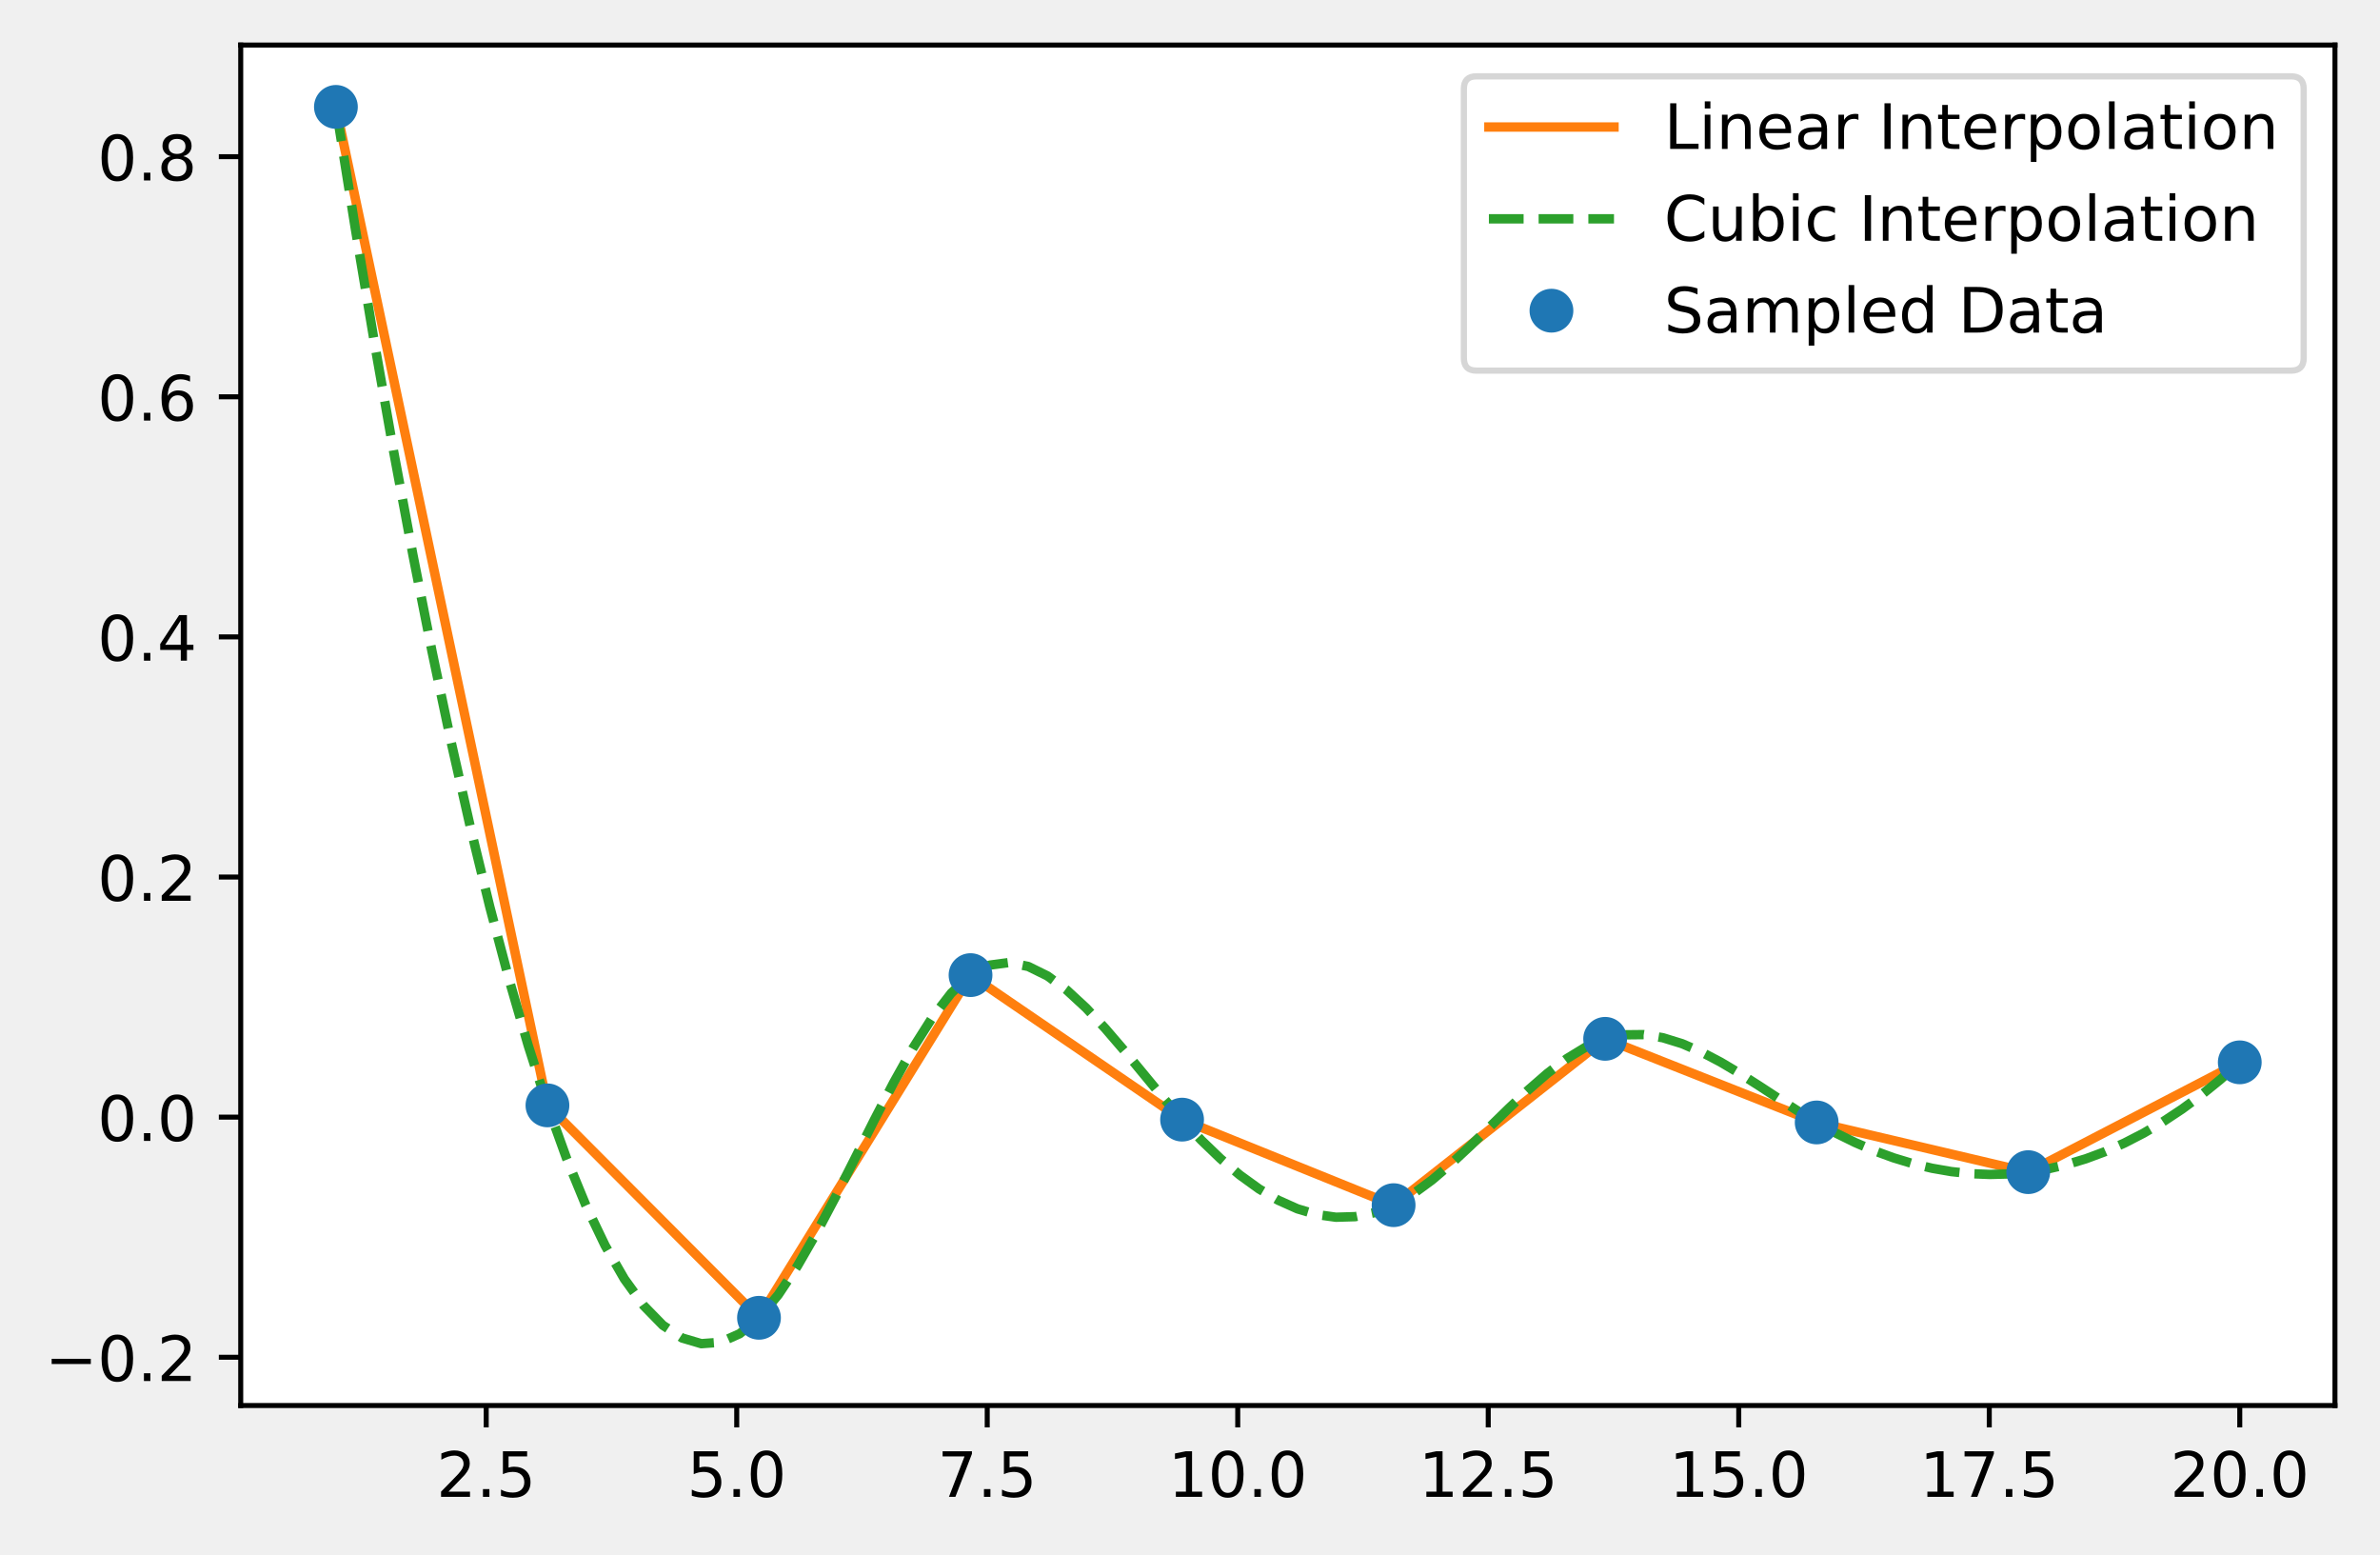
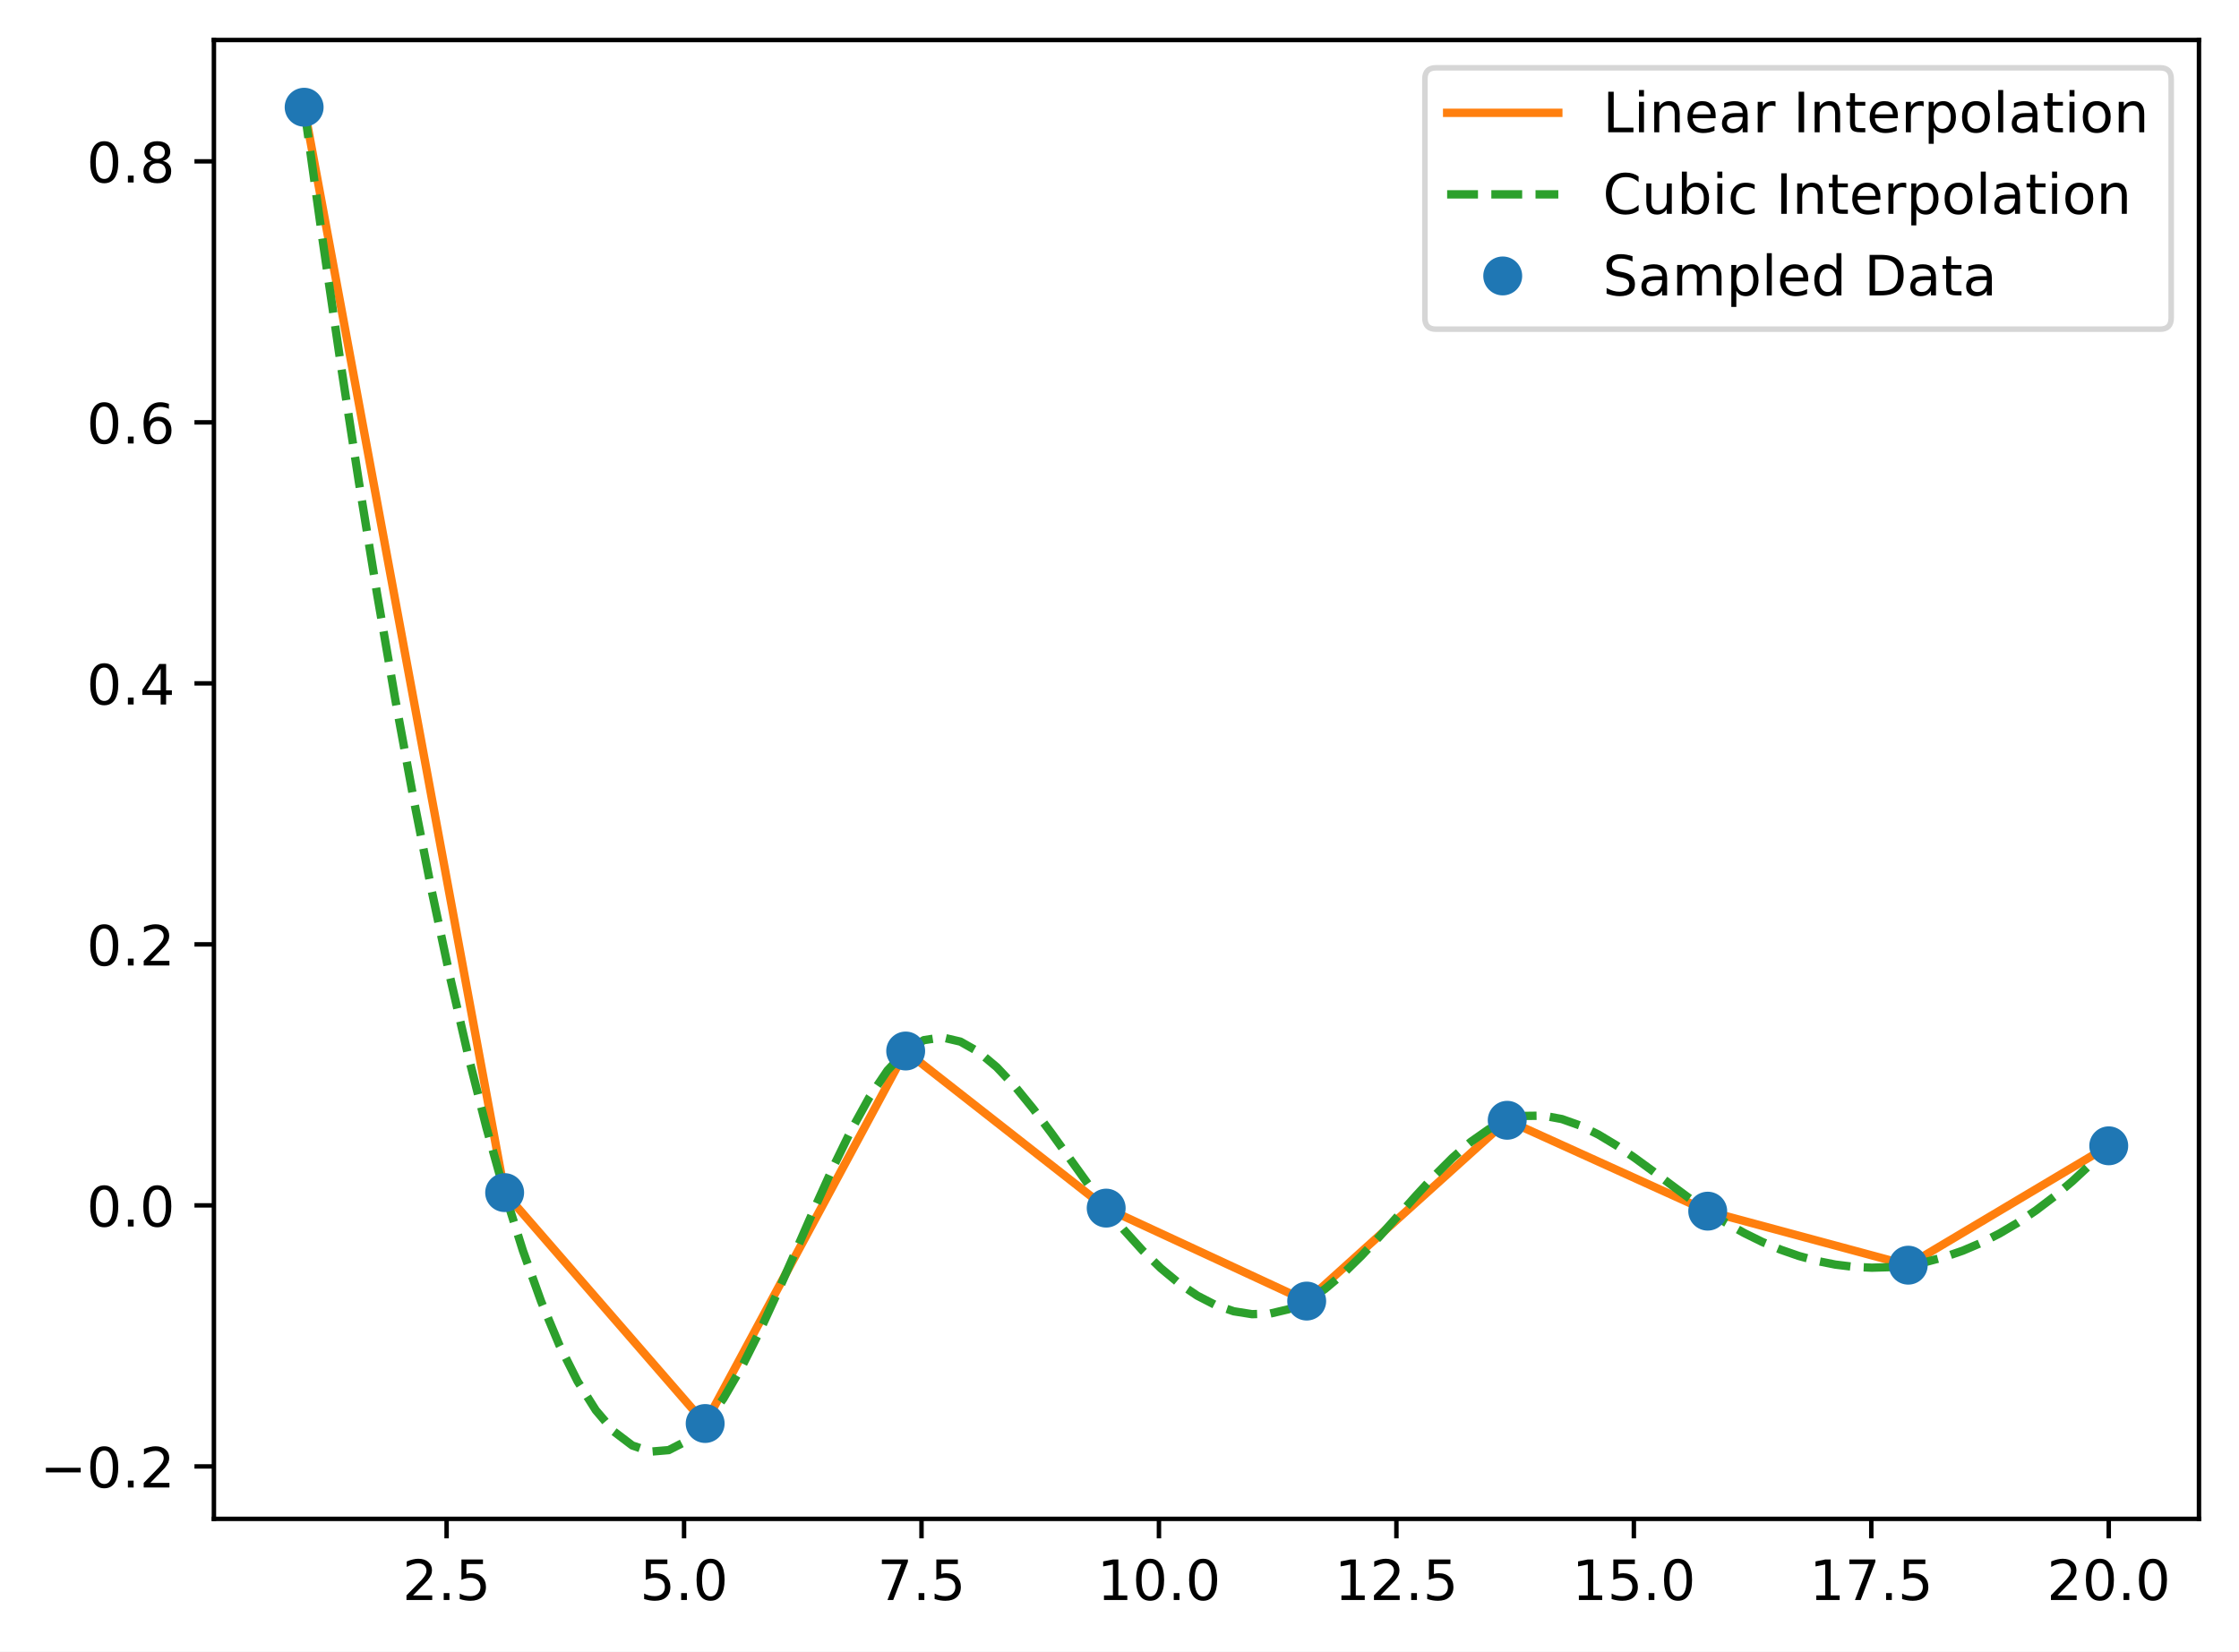
- <svg xmlns="http://www.w3.org/2000/svg" xmlns:xlink="http://www.w3.org/1999/xlink" width="380.483pt" height="248.518pt" viewBox="0 0 380.483 248.518" version="1.1">
+ <svg xmlns="http://www.w3.org/2000/svg" xmlns:xlink="http://www.w3.org/1999/xlink" width="402.803pt" height="297.19pt" viewBox="0 0 402.803 297.19" version="1.1">
  <defs>
    <style type="text/css">*{stroke-linejoin: round; stroke-linecap: butt}</style>
  </defs>
  <g id="figure_1">
    <g id="patch_1">
-       <path d="M -0 248.518  L 380.483 248.518  L 380.483 0  L -0 0  L -0 248.518  z " style="fill: none" />
+       <path d="M 0 297.19  L 402.803 297.19  L 402.803 0  L 0 0  z " style="fill: #ffffff" />
    </g>
    <g id="axes_1">
      <g id="patch_2">
-         <path d="M 38.483 224.64  L 373.283 224.64  L 373.283 7.2  L 38.483 7.2  z " style="fill: #ffffff" />
+         <path d="M 38.483 273.312  L 395.603 273.312  L 395.603 7.2  L 38.483 7.2  z " style="fill: #ffffff" />
      </g>
      <g id="matplotlib.axis_1">
        <g id="xtick_1">
          <g id="line2d_1">
            <defs>
-               <path id="mee70fe6ef6" d="M 0 0  L 0 3.5  " style="stroke: #000000; stroke-width: 0.8" />
-             </defs>
-             <g>
-               <use xlink:href="#mee70fe6ef6" x="77.73" y="224.64" style="stroke: #000000; stroke-width: 0.8" />
+               <path id="m175a71f973" d="M 0 0  L 0 3.5  " style="stroke: #000000; stroke-width: 0.8" />
+             </defs>
+             <g>
+               <use xlink:href="#m175a71f973" x="80.346" y="273.312" style="stroke: #000000; stroke-width: 0.8" />
            </g>
          </g>
          <g id="text_1">
-             <g transform="translate(69.77814 239.2384)scale(0.1 -0.1)">
+             <g transform="translate(72.3946 287.9104) scale(0.1 -0.1)">
              <defs>
                <path id="DejaVuSans-32" d="M 1228 531  L 3431 531  L 3431 0  L 469 0  L 469 531  Q 828 903 1448 1529  Q 2069 2156 2228 2338  Q 2531 2678 2651 2914  Q 2772 3150 2772 3378  Q 2772 3750 2511 3984  Q 2250 4219 1831 4219  Q 1534 4219 1204 4116  Q 875 4013 500 3803  L 500 4441  Q 881 4594 1212 4672  Q 1544 4750 1819 4750  Q 2544 4750 2975 4387  Q 3406 4025 3406 3419  Q 3406 3131 3298 2873  Q 3191 2616 2906 2266  Q 2828 2175 2409 1742  Q 1991 1309 1228 531  z " transform="scale(0.015625)" />
                <path id="DejaVuSans-2e" d="M 684 794  L 1344 794  L 1344 0  L 684 0  L 684 794  z " transform="scale(0.015625)" />
                <path id="DejaVuSans-35" d="M 691 4666  L 3169 4666  L 3169 4134  L 1269 4134  L 1269 2991  Q 1406 3038 1543 3061  Q 1681 3084 1819 3084  Q 2600 3084 3056 2656  Q 3513 2228 3513 1497  Q 3513 744 3044 326  Q 2575 -91 1722 -91  Q 1428 -91 1123 -41  Q 819 9 494 109  L 494 744  Q 775 591 1075 516  Q 1375 441 1709 441  Q 2250 441 2565 725  Q 2881 1009 2881 1497  Q 2881 1984 2565 2268  Q 2250 2553 1709 2553  Q 1456 2553 1204 2497  Q 953 2441 691 2322  L 691 4666  z " transform="scale(0.015625)" />
              </defs>
              <use xlink:href="#DejaVuSans-32" />
              <use xlink:href="#DejaVuSans-2e" x="63.623" />
              <use xlink:href="#DejaVuSans-35" x="95.41" />
            </g>
          </g>
        </g>
        <g id="xtick_2">
          <g id="line2d_2">
            <g>
-               <use xlink:href="#mee70fe6ef6" x="117.778" y="224.64" style="stroke: #000000; stroke-width: 0.8" />
+               <use xlink:href="#m175a71f973" x="123.064" y="273.312" style="stroke: #000000; stroke-width: 0.8" />
            </g>
          </g>
          <g id="text_2">
-             <g transform="translate(109.826 239.2384)scale(0.1 -0.1)">
+             <g transform="translate(115.1123 287.9104) scale(0.1 -0.1)">
              <defs>
                <path id="DejaVuSans-30" d="M 2034 4250  Q 1547 4250 1301 3770  Q 1056 3291 1056 2328  Q 1056 1369 1301 889  Q 1547 409 2034 409  Q 2525 409 2770 889  Q 3016 1369 3016 2328  Q 3016 3291 2770 3770  Q 2525 4250 2034 4250  z M 2034 4750  Q 2819 4750 3233 4129  Q 3647 3509 3647 2328  Q 3647 1150 3233 529  Q 2819 -91 2034 -91  Q 1250 -91 836 529  Q 422 1150 422 2328  Q 422 3509 836 4129  Q 1250 4750 2034 4750  z " transform="scale(0.015625)" />
              </defs>
              <use xlink:href="#DejaVuSans-35" />
              <use xlink:href="#DejaVuSans-2e" x="63.623" />
              <use xlink:href="#DejaVuSans-30" x="95.41" />
            </g>
          </g>
        </g>
        <g id="xtick_3">
          <g id="line2d_3">
            <g>
-               <use xlink:href="#mee70fe6ef6" x="157.825" y="224.64" style="stroke: #000000; stroke-width: 0.8" />
+               <use xlink:href="#m175a71f973" x="165.782" y="273.312" style="stroke: #000000; stroke-width: 0.8" />
            </g>
          </g>
          <g id="text_3">
-             <g transform="translate(149.8738 239.2384)scale(0.1 -0.1)">
+             <g transform="translate(157.83 287.9104) scale(0.1 -0.1)">
              <defs>
                <path id="DejaVuSans-37" d="M 525 4666  L 3525 4666  L 3525 4397  L 1831 0  L 1172 0  L 2766 4134  L 525 4134  L 525 4666  z " transform="scale(0.015625)" />
              </defs>
              <use xlink:href="#DejaVuSans-37" />
              <use xlink:href="#DejaVuSans-2e" x="63.623" />
              <use xlink:href="#DejaVuSans-35" x="95.41" />
            </g>
          </g>
        </g>
        <g id="xtick_4">
          <g id="line2d_4">
            <g>
-               <use xlink:href="#mee70fe6ef6" x="197.873" y="224.64" style="stroke: #000000; stroke-width: 0.8" />
+               <use xlink:href="#m175a71f973" x="208.499" y="273.312" style="stroke: #000000; stroke-width: 0.8" />
            </g>
          </g>
          <g id="text_4">
-             <g transform="translate(186.7404 239.2384)scale(0.1 -0.1)">
+             <g transform="translate(197.3665 287.9104) scale(0.1 -0.1)">
              <defs>
                <path id="DejaVuSans-31" d="M 794 531  L 1825 531  L 1825 4091  L 703 3866  L 703 4441  L 1819 4666  L 2450 4666  L 2450 531  L 3481 531  L 3481 0  L 794 0  L 794 531  z " transform="scale(0.015625)" />
              </defs>
              <use xlink:href="#DejaVuSans-31" />
              <use xlink:href="#DejaVuSans-30" x="63.623" />
              <use xlink:href="#DejaVuSans-2e" x="127.246" />
              <use xlink:href="#DejaVuSans-30" x="159.033" />
            </g>
          </g>
        </g>
        <g id="xtick_5">
          <g id="line2d_5">
            <g>
-               <use xlink:href="#mee70fe6ef6" x="237.921" y="224.64" style="stroke: #000000; stroke-width: 0.8" />
+               <use xlink:href="#m175a71f973" x="251.217" y="273.312" style="stroke: #000000; stroke-width: 0.8" />
            </g>
          </g>
          <g id="text_5">
-             <g transform="translate(226.7883 239.2384)scale(0.1 -0.1)">
+             <g transform="translate(240.0842 287.9104) scale(0.1 -0.1)">
              <use xlink:href="#DejaVuSans-31" />
              <use xlink:href="#DejaVuSans-32" x="63.623" />
              <use xlink:href="#DejaVuSans-2e" x="127.246" />
              <use xlink:href="#DejaVuSans-35" x="159.033" />
            </g>
          </g>
        </g>
        <g id="xtick_6">
          <g id="line2d_6">
            <g>
-               <use xlink:href="#mee70fe6ef6" x="277.969" y="224.64" style="stroke: #000000; stroke-width: 0.8" />
+               <use xlink:href="#m175a71f973" x="293.935" y="273.312" style="stroke: #000000; stroke-width: 0.8" />
            </g>
          </g>
          <g id="text_6">
-             <g transform="translate(266.8361 239.2384)scale(0.1 -0.1)">
+             <g transform="translate(282.8019 287.9104) scale(0.1 -0.1)">
              <use xlink:href="#DejaVuSans-31" />
              <use xlink:href="#DejaVuSans-35" x="63.623" />
              <use xlink:href="#DejaVuSans-2e" x="127.246" />
              <use xlink:href="#DejaVuSans-30" x="159.033" />
            </g>
          </g>
        </g>
        <g id="xtick_7">
          <g id="line2d_7">
            <g>
-               <use xlink:href="#mee70fe6ef6" x="318.017" y="224.64" style="stroke: #000000; stroke-width: 0.8" />
+               <use xlink:href="#m175a71f973" x="336.652" y="273.312" style="stroke: #000000; stroke-width: 0.8" />
            </g>
          </g>
          <g id="text_7">
-             <g transform="translate(306.884 239.2384)scale(0.1 -0.1)">
+             <g transform="translate(325.5196 287.9104) scale(0.1 -0.1)">
              <use xlink:href="#DejaVuSans-31" />
              <use xlink:href="#DejaVuSans-37" x="63.623" />
              <use xlink:href="#DejaVuSans-2e" x="127.246" />
              <use xlink:href="#DejaVuSans-35" x="159.033" />
            </g>
          </g>
        </g>
        <g id="xtick_8">
          <g id="line2d_8">
            <g>
-               <use xlink:href="#mee70fe6ef6" x="358.065" y="224.64" style="stroke: #000000; stroke-width: 0.8" />
+               <use xlink:href="#m175a71f973" x="379.37" y="273.312" style="stroke: #000000; stroke-width: 0.8" />
            </g>
          </g>
          <g id="text_8">
-             <g transform="translate(346.9318 239.2384)scale(0.1 -0.1)">
+             <g transform="translate(368.2373 287.9104) scale(0.1 -0.1)">
              <use xlink:href="#DejaVuSans-32" />
              <use xlink:href="#DejaVuSans-30" x="63.623" />
              <use xlink:href="#DejaVuSans-2e" x="127.246" />
              <use xlink:href="#DejaVuSans-30" x="159.033" />
            </g>
          </g>
        </g>
      </g>
      <g id="matplotlib.axis_2">
        <g id="ytick_1">
          <g id="line2d_9">
            <defs>
-               <path id="mf55981bd27" d="M 0 0  L -3.5 0  " style="stroke: #000000; stroke-width: 0.8" />
-             </defs>
-             <g>
-               <use xlink:href="#mf55981bd27" x="38.483" y="216.926" style="stroke: #000000; stroke-width: 0.8" />
+               <path id="m19854e1ce3" d="M 0 0  L -3.5 0  " style="stroke: #000000; stroke-width: 0.8" />
+             </defs>
+             <g>
+               <use xlink:href="#m19854e1ce3" x="38.483" y="263.871" style="stroke: #000000; stroke-width: 0.8" />
            </g>
          </g>
          <g id="text_9">
-             <g transform="translate(7.2 220.7251)scale(0.1 -0.1)">
+             <g transform="translate(7.2 267.6703) scale(0.1 -0.1)">
              <defs>
                <path id="DejaVuSans-2212" d="M 678 2272  L 4684 2272  L 4684 1741  L 678 1741  L 678 2272  z " transform="scale(0.015625)" />
              </defs>
              <use xlink:href="#DejaVuSans-2212" />
              <use xlink:href="#DejaVuSans-30" x="83.789" />
              <use xlink:href="#DejaVuSans-2e" x="147.412" />
              <use xlink:href="#DejaVuSans-32" x="179.199" />
            </g>
          </g>
        </g>
        <g id="ytick_2">
          <g id="line2d_10">
            <g>
-               <use xlink:href="#mf55981bd27" x="38.483" y="178.549" style="stroke: #000000; stroke-width: 0.8" />
+               <use xlink:href="#m19854e1ce3" x="38.483" y="216.904" style="stroke: #000000; stroke-width: 0.8" />
            </g>
          </g>
          <g id="text_10">
-             <g transform="translate(15.57969 182.3482)scale(0.1 -0.1)">
+             <g transform="translate(15.57969 220.7031) scale(0.1 -0.1)">
              <use xlink:href="#DejaVuSans-30" />
              <use xlink:href="#DejaVuSans-2e" x="63.623" />
              <use xlink:href="#DejaVuSans-30" x="95.41" />
            </g>
          </g>
        </g>
        <g id="ytick_3">
          <g id="line2d_11">
            <g>
-               <use xlink:href="#mf55981bd27" x="38.483" y="140.172" style="stroke: #000000; stroke-width: 0.8" />
+               <use xlink:href="#m19854e1ce3" x="38.483" y="169.937" style="stroke: #000000; stroke-width: 0.8" />
            </g>
          </g>
          <g id="text_11">
-             <g transform="translate(15.57969 143.9712)scale(0.1 -0.1)">
+             <g transform="translate(15.57969 173.7358) scale(0.1 -0.1)">
              <use xlink:href="#DejaVuSans-30" />
              <use xlink:href="#DejaVuSans-2e" x="63.623" />
              <use xlink:href="#DejaVuSans-32" x="95.41" />
            </g>
          </g>
        </g>
        <g id="ytick_4">
          <g id="line2d_12">
            <g>
-               <use xlink:href="#mf55981bd27" x="38.483" y="101.795" style="stroke: #000000; stroke-width: 0.8" />
+               <use xlink:href="#m19854e1ce3" x="38.483" y="122.969" style="stroke: #000000; stroke-width: 0.8" />
            </g>
          </g>
          <g id="text_12">
-             <g transform="translate(15.57969 105.5943)scale(0.1 -0.1)">
+             <g transform="translate(15.57969 126.7686) scale(0.1 -0.1)">
              <defs>
                <path id="DejaVuSans-34" d="M 2419 4116  L 825 1625  L 2419 1625  L 2419 4116  z M 2253 4666  L 3047 4666  L 3047 1625  L 3713 1625  L 3713 1100  L 3047 1100  L 3047 0  L 2419 0  L 2419 1100  L 313 1100  L 313 1709  L 2253 4666  z " transform="scale(0.015625)" />
              </defs>
              <use xlink:href="#DejaVuSans-30" />
              <use xlink:href="#DejaVuSans-2e" x="63.623" />
              <use xlink:href="#DejaVuSans-34" x="95.41" />
            </g>
          </g>
        </g>
        <g id="ytick_5">
          <g id="line2d_13">
            <g>
-               <use xlink:href="#mf55981bd27" x="38.483" y="63.418" style="stroke: #000000; stroke-width: 0.8" />
+               <use xlink:href="#m19854e1ce3" x="38.483" y="76.002" style="stroke: #000000; stroke-width: 0.8" />
            </g>
          </g>
          <g id="text_13">
-             <g transform="translate(15.57969 67.21741)scale(0.1 -0.1)">
+             <g transform="translate(15.57969 79.80135) scale(0.1 -0.1)">
              <defs>
                <path id="DejaVuSans-36" d="M 2113 2584  Q 1688 2584 1439 2293  Q 1191 2003 1191 1497  Q 1191 994 1439 701  Q 1688 409 2113 409  Q 2538 409 2786 701  Q 3034 994 3034 1497  Q 3034 2003 2786 2293  Q 2538 2584 2113 2584  z M 3366 4563  L 3366 3988  Q 3128 4100 2886 4159  Q 2644 4219 2406 4219  Q 1781 4219 1451 3797  Q 1122 3375 1075 2522  Q 1259 2794 1537 2939  Q 1816 3084 2150 3084  Q 2853 3084 3261 2657  Q 3669 2231 3669 1497  Q 3669 778 3244 343  Q 2819 -91 2113 -91  Q 1303 -91 875 529  Q 447 1150 447 2328  Q 447 3434 972 4092  Q 1497 4750 2381 4750  Q 2619 4750 2861 4703  Q 3103 4656 3366 4563  z " transform="scale(0.015625)" />
              </defs>
              <use xlink:href="#DejaVuSans-30" />
              <use xlink:href="#DejaVuSans-2e" x="63.623" />
              <use xlink:href="#DejaVuSans-36" x="95.41" />
            </g>
          </g>
        </g>
        <g id="ytick_6">
          <g id="line2d_14">
            <g>
-               <use xlink:href="#mf55981bd27" x="38.483" y="25.041" style="stroke: #000000; stroke-width: 0.8" />
+               <use xlink:href="#m19854e1ce3" x="38.483" y="29.035" style="stroke: #000000; stroke-width: 0.8" />
            </g>
          </g>
          <g id="text_14">
-             <g transform="translate(15.57969 28.8405)scale(0.1 -0.1)">
+             <g transform="translate(15.57969 32.83411) scale(0.1 -0.1)">
              <defs>
                <path id="DejaVuSans-38" d="M 2034 2216  Q 1584 2216 1326 1975  Q 1069 1734 1069 1313  Q 1069 891 1326 650  Q 1584 409 2034 409  Q 2484 409 2743 651  Q 3003 894 3003 1313  Q 3003 1734 2745 1975  Q 2488 2216 2034 2216  z M 1403 2484  Q 997 2584 770 2862  Q 544 3141 544 3541  Q 544 4100 942 4425  Q 1341 4750 2034 4750  Q 2731 4750 3128 4425  Q 3525 4100 3525 3541  Q 3525 3141 3298 2862  Q 3072 2584 2669 2484  Q 3125 2378 3379 2068  Q 3634 1759 3634 1313  Q 3634 634 3220 271  Q 2806 -91 2034 -91  Q 1263 -91 848 271  Q 434 634 434 1313  Q 434 1759 690 2068  Q 947 2378 1403 2484  z M 1172 3481  Q 1172 3119 1398 2916  Q 1625 2713 2034 2713  Q 2441 2713 2670 2916  Q 2900 3119 2900 3481  Q 2900 3844 2670 4047  Q 2441 4250 2034 4250  Q 1625 4250 1398 4047  Q 1172 3844 1172 3481  z " transform="scale(0.015625)" />
              </defs>
              <use xlink:href="#DejaVuSans-30" />
              <use xlink:href="#DejaVuSans-2e" x="63.623" />
              <use xlink:href="#DejaVuSans-38" x="95.41" />
            </g>
          </g>
        </g>
      </g>
      <g id="line2d_15">
-         <path d="M 53.701 17.084  L 56.775 31.591  L 59.85 46.099  L 62.924 60.607  L 65.999 75.115  L 69.073 89.623  L 72.147 104.13  L 75.222 118.638  L 78.296 133.146  L 81.37 147.654  L 84.445 162.161  L 87.519 176.669  L 90.594 179.756  L 93.668 182.842  L 96.742 185.929  L 99.817 189.015  L 102.891 192.101  L 105.965 195.188  L 109.04 198.274  L 112.114 201.361  L 115.189 204.447  L 118.263 207.534  L 121.337 210.62  L 124.412 205.641  L 127.486 200.662  L 130.56 195.683  L 133.635 190.704  L 136.709 185.724  L 139.784 180.745  L 142.858 175.766  L 145.932 170.787  L 149.007 165.808  L 152.081 160.829  L 155.156 155.85  L 158.23 157.95  L 161.304 160.05  L 164.379 162.15  L 167.453 164.249  L 170.527 166.349  L 173.602 168.449  L 176.676 170.549  L 179.751 172.649  L 182.825 174.749  L 185.899 176.849  L 188.974 178.948  L 192.048 180.191  L 195.122 181.434  L 198.197 182.677  L 201.271 183.919  L 204.346 185.162  L 207.42 186.405  L 210.494 187.647  L 213.569 188.89  L 216.643 190.133  L 219.718 191.375  L 222.792 192.618  L 225.866 190.201  L 228.941 187.785  L 232.015 185.368  L 235.089 182.951  L 238.164 180.535  L 241.238 178.118  L 244.313 175.701  L 247.387 173.284  L 250.461 170.868  L 253.536 168.451  L 256.61 166.034  L 259.684 167.249  L 262.759 168.464  L 265.833 169.679  L 268.908 170.894  L 271.982 172.108  L 275.056 173.323  L 278.131 174.538  L 281.205 175.753  L 284.28 176.968  L 287.354 178.182  L 290.428 179.397  L 293.503 180.119  L 296.577 180.841  L 299.651 181.564  L 302.726 182.286  L 305.8 183.008  L 308.875 183.73  L 311.949 184.452  L 315.023 185.174  L 318.098 185.896  L 321.172 186.618  L 324.246 187.34  L 327.321 185.745  L 330.395 184.149  L 333.47 182.554  L 336.544 180.958  L 339.618 179.363  L 342.693 177.767  L 345.767 176.172  L 348.841 174.576  L 351.916 172.981  L 354.99 171.385  L 358.065 169.79  " clip-path="url(#p5c7944e49b)" style="fill: none; stroke: #ff7f0e; stroke-width: 1.5; stroke-linecap: square" />
+         <path d="M 54.716 19.296  L 57.995 37.051  L 61.274 54.806  L 64.554 72.562  L 67.833 90.317  L 71.112 108.072  L 74.392 125.827  L 77.671 143.583  L 80.95 161.338  L 84.23 179.093  L 87.509 196.848  L 90.788 214.603  L 94.068 218.381  L 97.347 222.158  L 100.626 225.935  L 103.906 229.713  L 107.185 233.49  L 110.464 237.267  L 113.744 241.044  L 117.023 244.822  L 120.302 248.599  L 123.582 252.376  L 126.861 256.154  L 130.14 250.06  L 133.42 243.966  L 136.699 237.873  L 139.978 231.779  L 143.258 225.686  L 146.537 219.592  L 149.816 213.498  L 153.096 207.405  L 156.375 201.311  L 159.654 195.218  L 162.934 189.124  L 166.213 191.694  L 169.492 194.264  L 172.772 196.834  L 176.051 199.404  L 179.33 201.973  L 182.61 204.543  L 185.889 207.113  L 189.168 209.683  L 192.448 212.253  L 195.727 214.823  L 199.006 217.393  L 202.286 218.914  L 205.565 220.435  L 208.844 221.955  L 212.124 223.476  L 215.403 224.997  L 218.682 226.518  L 221.962 228.039  L 225.241 229.56  L 228.52 231.081  L 231.8 232.601  L 235.079 234.122  L 238.359 231.165  L 241.638 228.207  L 244.917 225.249  L 248.197 222.292  L 251.476 219.334  L 254.755 216.376  L 258.035 213.419  L 261.314 210.461  L 264.593 207.503  L 267.873 204.546  L 271.152 201.588  L 274.431 203.075  L 277.711 204.561  L 280.99 206.048  L 284.269 207.535  L 287.549 209.022  L 290.828 210.508  L 294.107 211.995  L 297.387 213.482  L 300.666 214.969  L 303.945 216.455  L 307.225 217.942  L 310.504 218.826  L 313.783 219.71  L 317.063 220.593  L 320.342 221.477  L 323.621 222.361  L 326.901 223.244  L 330.18 224.128  L 333.459 225.012  L 336.739 225.895  L 340.018 226.779  L 343.297 227.663  L 346.577 225.71  L 349.856 223.758  L 353.135 221.805  L 356.415 219.852  L 359.694 217.9  L 362.973 215.947  L 366.253 213.995  L 369.532 212.042  L 372.811 210.089  L 376.091 208.137  L 379.37 206.184  " clip-path="url(#p46c84beca6)" style="fill: none; stroke: #ff7f0e; stroke-width: 1.5; stroke-linecap: square" />
      </g>
      <g id="line2d_16">
-         <path d="M 53.701 17.084  L 56.775 36.352  L 59.85 54.705  L 62.924 72.131  L 65.999 88.616  L 69.073 104.15  L 72.147 118.72  L 75.222 132.312  L 78.296 144.916  L 81.37 156.518  L 84.445 167.107  L 87.519 176.669  L 90.594 185.194  L 93.668 192.667  L 96.742 199.078  L 99.817 204.413  L 102.891 208.661  L 105.965 211.809  L 109.04 213.845  L 112.114 214.756  L 115.189 214.531  L 118.263 213.156  L 121.337 210.62  L 124.412 206.95  L 127.486 202.334  L 130.56 197.001  L 133.635 191.177  L 136.709 185.092  L 139.784 178.973  L 142.858 173.048  L 145.932 167.546  L 149.007 162.693  L 152.081 158.718  L 155.156 155.85  L 158.23 154.253  L 161.304 153.841  L 164.379 154.466  L 167.453 155.979  L 170.527 158.232  L 173.602 161.075  L 176.676 164.36  L 179.751 167.939  L 182.825 171.662  L 185.899 175.382  L 188.974 178.948  L 192.048 182.234  L 195.122 185.192  L 198.197 187.795  L 201.271 190.016  L 204.346 191.828  L 207.42 193.205  L 210.494 194.12  L 213.569 194.545  L 216.643 194.454  L 219.718 193.821  L 222.792 192.618  L 225.866 190.843  L 228.941 188.588  L 232.015 185.97  L 235.089 183.108  L 238.164 180.117  L 241.238 177.115  L 244.313 174.219  L 247.387 171.546  L 250.461 169.212  L 253.536 167.336  L 256.61 166.034  L 259.684 165.39  L 262.759 165.358  L 265.833 165.857  L 268.908 166.808  L 271.982 168.13  L 275.056 169.744  L 278.131 171.57  L 281.205 173.528  L 284.28 175.539  L 287.354 177.522  L 290.428 179.397  L 293.503 181.098  L 296.577 182.61  L 299.651 183.93  L 302.726 185.057  L 305.8 185.987  L 308.875 186.72  L 311.949 187.253  L 315.023 187.583  L 318.098 187.709  L 321.172 187.629  L 324.246 187.34  L 327.321 186.841  L 330.395 186.128  L 333.47 185.201  L 336.544 184.057  L 339.618 182.693  L 342.693 181.108  L 345.767 179.3  L 348.841 177.266  L 351.916 175.005  L 354.99 172.513  L 358.065 169.79  " clip-path="url(#p5c7944e49b)" style="fill: none; stroke-dasharray: 5.55,2.4; stroke-dashoffset: 0; stroke: #2ca02c; stroke-width: 1.5" />
+         <path d="M 54.716 19.296  L 57.995 42.877  L 61.274 65.338  L 64.554 86.665  L 67.833 106.841  L 71.112 125.852  L 74.392 143.682  L 77.671 160.317  L 80.95 175.742  L 84.23 189.942  L 87.509 202.9  L 90.788 214.603  L 94.068 225.036  L 97.347 234.182  L 100.626 242.028  L 103.906 248.558  L 107.185 253.757  L 110.464 257.609  L 113.744 260.101  L 117.023 261.216  L 120.302 260.94  L 123.582 259.258  L 126.861 256.154  L 130.14 251.662  L 133.42 246.013  L 136.699 239.486  L 139.978 232.359  L 143.258 224.912  L 146.537 217.423  L 149.816 210.172  L 153.096 203.437  L 156.375 197.499  L 159.654 192.634  L 162.934 189.124  L 166.213 187.169  L 169.492 186.665  L 172.772 187.43  L 176.051 189.282  L 179.33 192.039  L 182.61 195.518  L 185.889 199.539  L 189.168 203.919  L 192.448 208.476  L 195.727 213.028  L 199.006 217.393  L 202.286 221.414  L 205.565 225.034  L 208.844 228.219  L 212.124 230.937  L 215.403 233.155  L 218.682 234.841  L 221.962 235.96  L 225.241 236.48  L 228.52 236.37  L 231.8 235.595  L 235.079 234.122  L 238.359 231.949  L 241.638 229.19  L 244.917 225.987  L 248.197 222.483  L 251.476 218.823  L 254.755 215.149  L 258.035 211.605  L 261.314 208.333  L 264.593 205.478  L 267.873 203.181  L 271.152 201.588  L 274.431 200.8  L 277.711 200.76  L 280.99 201.371  L 284.269 202.534  L 287.549 204.153  L 290.828 206.128  L 294.107 208.363  L 297.387 210.759  L 300.666 213.22  L 303.945 215.647  L 307.225 217.942  L 310.504 220.024  L 313.783 221.874  L 317.063 223.49  L 320.342 224.868  L 323.621 226.007  L 326.901 226.904  L 330.18 227.556  L 333.459 227.96  L 336.739 228.115  L 340.018 228.016  L 343.297 227.663  L 346.577 227.051  L 349.856 226.18  L 353.135 225.045  L 356.415 223.644  L 359.694 221.976  L 362.973 220.036  L 366.253 217.823  L 369.532 215.334  L 372.811 212.566  L 376.091 209.517  L 379.37 206.184  " clip-path="url(#p46c84beca6)" style="fill: none; stroke-dasharray: 5.55,2.4; stroke-dashoffset: 0; stroke: #2ca02c; stroke-width: 1.5" />
      </g>
      <g id="line2d_17">
        <defs>
-           <path id="m39d917212b" d="M 0 3  C 0.796 3 1.559 2.684 2.121 2.121  C 2.684 1.559 3 0.796 3 0  C 3 -0.796 2.684 -1.559 2.121 -2.121  C 1.559 -2.684 0.796 -3 0 -3  C -0.796 -3 -1.559 -2.684 -2.121 -2.121  C -2.684 -1.559 -3 -0.796 -3 0  C -3 0.796 -2.684 1.559 -2.121 2.121  C -1.559 2.684 -0.796 3 0 3  z " style="stroke: #1f77b4" />
+           <path id="mda00fc714f" d="M 0 3  C 0.796 3 1.559 2.684 2.121 2.121  C 2.684 1.559 3 0.796 3 0  C 3 -0.796 2.684 -1.559 2.121 -2.121  C 1.559 -2.684 0.796 -3 0 -3  C -0.796 -3 -1.559 -2.684 -2.121 -2.121  C -2.684 -1.559 -3 -0.796 -3 0  C -3 0.796 -2.684 1.559 -2.121 2.121  C -1.559 2.684 -0.796 3 0 3  z " style="stroke: #1f77b4" />
        </defs>
-         <g clip-path="url(#p5c7944e49b)">
-           <use xlink:href="#m39d917212b" x="53.701" y="17.084" style="fill: #1f77b4; stroke: #1f77b4" />
-           <use xlink:href="#m39d917212b" x="87.519" y="176.669" style="fill: #1f77b4; stroke: #1f77b4" />
-           <use xlink:href="#m39d917212b" x="121.337" y="210.62" style="fill: #1f77b4; stroke: #1f77b4" />
-           <use xlink:href="#m39d917212b" x="155.156" y="155.85" style="fill: #1f77b4; stroke: #1f77b4" />
-           <use xlink:href="#m39d917212b" x="188.974" y="178.948" style="fill: #1f77b4; stroke: #1f77b4" />
-           <use xlink:href="#m39d917212b" x="222.792" y="192.618" style="fill: #1f77b4; stroke: #1f77b4" />
-           <use xlink:href="#m39d917212b" x="256.61" y="166.034" style="fill: #1f77b4; stroke: #1f77b4" />
-           <use xlink:href="#m39d917212b" x="290.428" y="179.397" style="fill: #1f77b4; stroke: #1f77b4" />
-           <use xlink:href="#m39d917212b" x="324.246" y="187.34" style="fill: #1f77b4; stroke: #1f77b4" />
-           <use xlink:href="#m39d917212b" x="358.065" y="169.79" style="fill: #1f77b4; stroke: #1f77b4" />
+         <g clip-path="url(#p46c84beca6)">
+           <use xlink:href="#mda00fc714f" x="54.716" y="19.296" style="fill: #1f77b4; stroke: #1f77b4" />
+           <use xlink:href="#mda00fc714f" x="90.788" y="214.603" style="fill: #1f77b4; stroke: #1f77b4" />
+           <use xlink:href="#mda00fc714f" x="126.861" y="256.154" style="fill: #1f77b4; stroke: #1f77b4" />
+           <use xlink:href="#mda00fc714f" x="162.934" y="189.124" style="fill: #1f77b4; stroke: #1f77b4" />
+           <use xlink:href="#mda00fc714f" x="199.006" y="217.393" style="fill: #1f77b4; stroke: #1f77b4" />
+           <use xlink:href="#mda00fc714f" x="235.079" y="234.122" style="fill: #1f77b4; stroke: #1f77b4" />
+           <use xlink:href="#mda00fc714f" x="271.152" y="201.588" style="fill: #1f77b4; stroke: #1f77b4" />
+           <use xlink:href="#mda00fc714f" x="307.225" y="217.942" style="fill: #1f77b4; stroke: #1f77b4" />
+           <use xlink:href="#mda00fc714f" x="343.297" y="227.663" style="fill: #1f77b4; stroke: #1f77b4" />
+           <use xlink:href="#mda00fc714f" x="379.37" y="206.184" style="fill: #1f77b4; stroke: #1f77b4" />
        </g>
      </g>
      <g id="patch_3">
-         <path d="M 38.483 224.64  L 38.483 7.2  " style="fill: none; stroke: #000000; stroke-width: 0.8; stroke-linejoin: miter; stroke-linecap: square" />
+         <path d="M 38.483 273.312  L 38.483 7.2  " style="fill: none; stroke: #000000; stroke-width: 0.8; stroke-linejoin: miter; stroke-linecap: square" />
      </g>
      <g id="patch_4">
-         <path d="M 373.283 224.64  L 373.283 7.2  " style="fill: none; stroke: #000000; stroke-width: 0.8; stroke-linejoin: miter; stroke-linecap: square" />
+         <path d="M 395.603 273.312  L 395.603 7.2  " style="fill: none; stroke: #000000; stroke-width: 0.8; stroke-linejoin: miter; stroke-linecap: square" />
      </g>
      <g id="patch_5">
-         <path d="M 38.483 224.64  L 373.283 224.64  " style="fill: none; stroke: #000000; stroke-width: 0.8; stroke-linejoin: miter; stroke-linecap: square" />
+         <path d="M 38.483 273.312  L 395.603 273.312  " style="fill: none; stroke: #000000; stroke-width: 0.8; stroke-linejoin: miter; stroke-linecap: square" />
      </g>
      <g id="patch_6">
-         <path d="M 38.483 7.2  L 373.283 7.2  " style="fill: none; stroke: #000000; stroke-width: 0.8; stroke-linejoin: miter; stroke-linecap: square" />
+         <path d="M 38.483 7.2  L 395.603 7.2  " style="fill: none; stroke: #000000; stroke-width: 0.8; stroke-linejoin: miter; stroke-linecap: square" />
      </g>
      <g id="legend_1">
        <g id="patch_7">
-           <path d="M 236.025 59.234  L 366.283 59.234  Q 368.283 59.234 368.283 57.234  L 368.283 14.2  Q 368.283 12.2 366.283 12.2  L 236.025 12.2  Q 234.025 12.2 234.025 14.2  L 234.025 57.234  Q 234.025 59.234 236.025 59.234  z " style="fill: #ffffff; opacity: 0.8; stroke: #cccccc; stroke-linejoin: miter" />
+           <path d="M 258.345 59.234  L 388.603 59.234  Q 390.603 59.234 390.603 57.234  L 390.603 14.2  Q 390.603 12.2 388.603 12.2  L 258.345 12.2  Q 256.345 12.2 256.345 14.2  L 256.345 57.234  Q 256.345 59.234 258.345 59.234  z " style="fill: #ffffff; opacity: 0.8; stroke: #cccccc; stroke-linejoin: miter" />
        </g>
        <g id="line2d_18">
-           <path d="M 238.025 20.298  L 248.025 20.298  L 258.025 20.298  " style="fill: none; stroke: #ff7f0e; stroke-width: 1.5; stroke-linecap: square" />
+           <path d="M 260.345 20.298  L 270.345 20.298  L 280.345 20.298  " style="fill: none; stroke: #ff7f0e; stroke-width: 1.5; stroke-linecap: square" />
        </g>
        <g id="text_15">
-           <g transform="translate(266.025 23.79844)scale(0.1 -0.1)">
+           <g transform="translate(288.345 23.79844) scale(0.1 -0.1)">
            <defs>
              <path id="DejaVuSans-4c" d="M 628 4666  L 1259 4666  L 1259 531  L 3531 531  L 3531 0  L 628 0  L 628 4666  z " transform="scale(0.015625)" />
              <path id="DejaVuSans-69" d="M 603 3500  L 1178 3500  L 1178 0  L 603 0  L 603 3500  z M 603 4863  L 1178 4863  L 1178 4134  L 603 4134  L 603 4863  z " transform="scale(0.015625)" />
              <path id="DejaVuSans-6e" d="M 3513 2113  L 3513 0  L 2938 0  L 2938 2094  Q 2938 2591 2744 2837  Q 2550 3084 2163 3084  Q 1697 3084 1428 2787  Q 1159 2491 1159 1978  L 1159 0  L 581 0  L 581 3500  L 1159 3500  L 1159 2956  Q 1366 3272 1645 3428  Q 1925 3584 2291 3584  Q 2894 3584 3203 3211  Q 3513 2838 3513 2113  z " transform="scale(0.015625)" />
              <path id="DejaVuSans-65" d="M 3597 1894  L 3597 1613  L 953 1613  Q 991 1019 1311 708  Q 1631 397 2203 397  Q 2534 397 2845 478  Q 3156 559 3463 722  L 3463 178  Q 3153 47 2828 -22  Q 2503 -91 2169 -91  Q 1331 -91 842 396  Q 353 884 353 1716  Q 353 2575 817 3079  Q 1281 3584 2069 3584  Q 2775 3584 3186 3129  Q 3597 2675 3597 1894  z M 3022 2063  Q 3016 2534 2758 2815  Q 2500 3097 2075 3097  Q 1594 3097 1305 2825  Q 1016 2553 972 2059  L 3022 2063  z " transform="scale(0.015625)" />
              <path id="DejaVuSans-61" d="M 2194 1759  Q 1497 1759 1228 1600  Q 959 1441 959 1056  Q 959 750 1161 570  Q 1363 391 1709 391  Q 2188 391 2477 730  Q 2766 1069 2766 1631  L 2766 1759  L 2194 1759  z M 3341 1997  L 3341 0  L 2766 0  L 2766 531  Q 2569 213 2275 61  Q 1981 -91 1556 -91  Q 1019 -91 701 211  Q 384 513 384 1019  Q 384 1609 779 1909  Q 1175 2209 1959 2209  L 2766 2209  L 2766 2266  Q 2766 2663 2505 2880  Q 2244 3097 1772 3097  Q 1472 3097 1187 3025  Q 903 2953 641 2809  L 641 3341  Q 956 3463 1253 3523  Q 1550 3584 1831 3584  Q 2591 3584 2966 3190  Q 3341 2797 3341 1997  z " transform="scale(0.015625)" />
              <path id="DejaVuSans-72" d="M 2631 2963  Q 2534 3019 2420 3045  Q 2306 3072 2169 3072  Q 1681 3072 1420 2755  Q 1159 2438 1159 1844  L 1159 0  L 581 0  L 581 3500  L 1159 3500  L 1159 2956  Q 1341 3275 1631 3429  Q 1922 3584 2338 3584  Q 2397 3584 2469 3576  Q 2541 3569 2628 3553  L 2631 2963  z " transform="scale(0.015625)" />
              <path id="DejaVuSans-20" transform="scale(0.015625)" />
              <path id="DejaVuSans-49" d="M 628 4666  L 1259 4666  L 1259 0  L 628 0  L 628 4666  z " transform="scale(0.015625)" />
              <path id="DejaVuSans-74" d="M 1172 4494  L 1172 3500  L 2356 3500  L 2356 3053  L 1172 3053  L 1172 1153  Q 1172 725 1289 603  Q 1406 481 1766 481  L 2356 481  L 2356 0  L 1766 0  Q 1100 0 847 248  Q 594 497 594 1153  L 594 3053  L 172 3053  L 172 3500  L 594 3500  L 594 4494  L 1172 4494  z " transform="scale(0.015625)" />
              <path id="DejaVuSans-70" d="M 1159 525  L 1159 -1331  L 581 -1331  L 581 3500  L 1159 3500  L 1159 2969  Q 1341 3281 1617 3432  Q 1894 3584 2278 3584  Q 2916 3584 3314 3078  Q 3713 2572 3713 1747  Q 3713 922 3314 415  Q 2916 -91 2278 -91  Q 1894 -91 1617 61  Q 1341 213 1159 525  z M 3116 1747  Q 3116 2381 2855 2742  Q 2594 3103 2138 3103  Q 1681 3103 1420 2742  Q 1159 2381 1159 1747  Q 1159 1113 1420 752  Q 1681 391 2138 391  Q 2594 391 2855 752  Q 3116 1113 3116 1747  z " transform="scale(0.015625)" />
              <path id="DejaVuSans-6f" d="M 1959 3097  Q 1497 3097 1228 2736  Q 959 2375 959 1747  Q 959 1119 1226 758  Q 1494 397 1959 397  Q 2419 397 2687 759  Q 2956 1122 2956 1747  Q 2956 2369 2687 2733  Q 2419 3097 1959 3097  z M 1959 3584  Q 2709 3584 3137 3096  Q 3566 2609 3566 1747  Q 3566 888 3137 398  Q 2709 -91 1959 -91  Q 1206 -91 779 398  Q 353 888 353 1747  Q 353 2609 779 3096  Q 1206 3584 1959 3584  z " transform="scale(0.015625)" />
              <path id="DejaVuSans-6c" d="M 603 4863  L 1178 4863  L 1178 0  L 603 0  L 603 4863  z " transform="scale(0.015625)" />
            </defs>
            <use xlink:href="#DejaVuSans-4c" />
            <use xlink:href="#DejaVuSans-69" x="55.713" />
            <use xlink:href="#DejaVuSans-6e" x="83.496" />
            <use xlink:href="#DejaVuSans-65" x="146.875" />
            <use xlink:href="#DejaVuSans-61" x="208.398" />
            <use xlink:href="#DejaVuSans-72" x="269.678" />
            <use xlink:href="#DejaVuSans-20" x="310.791" />
            <use xlink:href="#DejaVuSans-49" x="342.578" />
            <use xlink:href="#DejaVuSans-6e" x="372.07" />
            <use xlink:href="#DejaVuSans-74" x="435.449" />
            <use xlink:href="#DejaVuSans-65" x="474.658" />
            <use xlink:href="#DejaVuSans-72" x="536.182" />
            <use xlink:href="#DejaVuSans-70" x="577.295" />
            <use xlink:href="#DejaVuSans-6f" x="640.771" />
            <use xlink:href="#DejaVuSans-6c" x="701.953" />
            <use xlink:href="#DejaVuSans-61" x="729.736" />
            <use xlink:href="#DejaVuSans-74" x="791.016" />
            <use xlink:href="#DejaVuSans-69" x="830.225" />
            <use xlink:href="#DejaVuSans-6f" x="858.008" />
            <use xlink:href="#DejaVuSans-6e" x="919.189" />
          </g>
        </g>
        <g id="line2d_19">
-           <path d="M 238.025 34.977  L 248.025 34.977  L 258.025 34.977  " style="fill: none; stroke-dasharray: 5.55,2.4; stroke-dashoffset: 0; stroke: #2ca02c; stroke-width: 1.5" />
+           <path d="M 260.345 34.977  L 270.345 34.977  L 280.345 34.977  " style="fill: none; stroke-dasharray: 5.55,2.4; stroke-dashoffset: 0; stroke: #2ca02c; stroke-width: 1.5" />
        </g>
        <g id="text_16">
-           <g transform="translate(266.025 38.47656)scale(0.1 -0.1)">
+           <g transform="translate(288.345 38.47656) scale(0.1 -0.1)">
            <defs>
              <path id="DejaVuSans-43" d="M 4122 4306  L 4122 3641  Q 3803 3938 3442 4084  Q 3081 4231 2675 4231  Q 1875 4231 1450 3742  Q 1025 3253 1025 2328  Q 1025 1406 1450 917  Q 1875 428 2675 428  Q 3081 428 3442 575  Q 3803 722 4122 1019  L 4122 359  Q 3791 134 3420 21  Q 3050 -91 2638 -91  Q 1578 -91 968 557  Q 359 1206 359 2328  Q 359 3453 968 4101  Q 1578 4750 2638 4750  Q 3056 4750 3426 4639  Q 3797 4528 4122 4306  z " transform="scale(0.015625)" />
              <path id="DejaVuSans-75" d="M 544 1381  L 544 3500  L 1119 3500  L 1119 1403  Q 1119 906 1312 657  Q 1506 409 1894 409  Q 2359 409 2629 706  Q 2900 1003 2900 1516  L 2900 3500  L 3475 3500  L 3475 0  L 2900 0  L 2900 538  Q 2691 219 2414 64  Q 2138 -91 1772 -91  Q 1169 -91 856 284  Q 544 659 544 1381  z M 1991 3584  L 1991 3584  z " transform="scale(0.015625)" />
              <path id="DejaVuSans-62" d="M 3116 1747  Q 3116 2381 2855 2742  Q 2594 3103 2138 3103  Q 1681 3103 1420 2742  Q 1159 2381 1159 1747  Q 1159 1113 1420 752  Q 1681 391 2138 391  Q 2594 391 2855 752  Q 3116 1113 3116 1747  z M 1159 2969  Q 1341 3281 1617 3432  Q 1894 3584 2278 3584  Q 2916 3584 3314 3078  Q 3713 2572 3713 1747  Q 3713 922 3314 415  Q 2916 -91 2278 -91  Q 1894 -91 1617 61  Q 1341 213 1159 525  L 1159 0  L 581 0  L 581 4863  L 1159 4863  L 1159 2969  z " transform="scale(0.015625)" />
              <path id="DejaVuSans-63" d="M 3122 3366  L 3122 2828  Q 2878 2963 2633 3030  Q 2388 3097 2138 3097  Q 1578 3097 1268 2742  Q 959 2388 959 1747  Q 959 1106 1268 751  Q 1578 397 2138 397  Q 2388 397 2633 464  Q 2878 531 3122 666  L 3122 134  Q 2881 22 2623 -34  Q 2366 -91 2075 -91  Q 1284 -91 818 406  Q 353 903 353 1747  Q 353 2603 823 3093  Q 1294 3584 2113 3584  Q 2378 3584 2631 3529  Q 2884 3475 3122 3366  z " transform="scale(0.015625)" />
            </defs>
            <use xlink:href="#DejaVuSans-43" />
            <use xlink:href="#DejaVuSans-75" x="69.824" />
            <use xlink:href="#DejaVuSans-62" x="133.203" />
            <use xlink:href="#DejaVuSans-69" x="196.68" />
            <use xlink:href="#DejaVuSans-63" x="224.463" />
            <use xlink:href="#DejaVuSans-20" x="279.443" />
            <use xlink:href="#DejaVuSans-49" x="311.23" />
            <use xlink:href="#DejaVuSans-6e" x="340.723" />
            <use xlink:href="#DejaVuSans-74" x="404.102" />
            <use xlink:href="#DejaVuSans-65" x="443.311" />
            <use xlink:href="#DejaVuSans-72" x="504.834" />
            <use xlink:href="#DejaVuSans-70" x="545.947" />
            <use xlink:href="#DejaVuSans-6f" x="609.424" />
            <use xlink:href="#DejaVuSans-6c" x="670.605" />
            <use xlink:href="#DejaVuSans-61" x="698.389" />
            <use xlink:href="#DejaVuSans-74" x="759.668" />
            <use xlink:href="#DejaVuSans-69" x="798.877" />
            <use xlink:href="#DejaVuSans-6f" x="826.66" />
            <use xlink:href="#DejaVuSans-6e" x="887.842" />
          </g>
        </g>
        <g id="line2d_20">
          <g>
-             <use xlink:href="#m39d917212b" x="248.025" y="49.655" style="fill: #1f77b4; stroke: #1f77b4" />
+             <use xlink:href="#mda00fc714f" x="270.345" y="49.655" style="fill: #1f77b4; stroke: #1f77b4" />
          </g>
        </g>
        <g id="text_17">
-           <g transform="translate(266.025 53.15469)scale(0.1 -0.1)">
+           <g transform="translate(288.345 53.15469) scale(0.1 -0.1)">
            <defs>
              <path id="DejaVuSans-53" d="M 3425 4513  L 3425 3897  Q 3066 4069 2747 4153  Q 2428 4238 2131 4238  Q 1616 4238 1336 4038  Q 1056 3838 1056 3469  Q 1056 3159 1242 3001  Q 1428 2844 1947 2747  L 2328 2669  Q 3034 2534 3370 2195  Q 3706 1856 3706 1288  Q 3706 609 3251 259  Q 2797 -91 1919 -91  Q 1588 -91 1214 -16  Q 841 59 441 206  L 441 856  Q 825 641 1194 531  Q 1563 422 1919 422  Q 2459 422 2753 634  Q 3047 847 3047 1241  Q 3047 1584 2836 1778  Q 2625 1972 2144 2069  L 1759 2144  Q 1053 2284 737 2584  Q 422 2884 422 3419  Q 422 4038 858 4394  Q 1294 4750 2059 4750  Q 2388 4750 2728 4690  Q 3069 4631 3425 4513  z " transform="scale(0.015625)" />
              <path id="DejaVuSans-6d" d="M 3328 2828  Q 3544 3216 3844 3400  Q 4144 3584 4550 3584  Q 5097 3584 5394 3201  Q 5691 2819 5691 2113  L 5691 0  L 5113 0  L 5113 2094  Q 5113 2597 4934 2840  Q 4756 3084 4391 3084  Q 3944 3084 3684 2787  Q 3425 2491 3425 1978  L 3425 0  L 2847 0  L 2847 2094  Q 2847 2600 2669 2842  Q 2491 3084 2119 3084  Q 1678 3084 1418 2786  Q 1159 2488 1159 1978  L 1159 0  L 581 0  L 581 3500  L 1159 3500  L 1159 2956  Q 1356 3278 1631 3431  Q 1906 3584 2284 3584  Q 2666 3584 2933 3390  Q 3200 3197 3328 2828  z " transform="scale(0.015625)" />
              <path id="DejaVuSans-64" d="M 2906 2969  L 2906 4863  L 3481 4863  L 3481 0  L 2906 0  L 2906 525  Q 2725 213 2448 61  Q 2172 -91 1784 -91  Q 1150 -91 751 415  Q 353 922 353 1747  Q 353 2572 751 3078  Q 1150 3584 1784 3584  Q 2172 3584 2448 3432  Q 2725 3281 2906 2969  z M 947 1747  Q 947 1113 1208 752  Q 1469 391 1925 391  Q 2381 391 2643 752  Q 2906 1113 2906 1747  Q 2906 2381 2643 2742  Q 2381 3103 1925 3103  Q 1469 3103 1208 2742  Q 947 2381 947 1747  z " transform="scale(0.015625)" />
              <path id="DejaVuSans-44" d="M 1259 4147  L 1259 519  L 2022 519  Q 2988 519 3436 956  Q 3884 1394 3884 2338  Q 3884 3275 3436 3711  Q 2988 4147 2022 4147  L 1259 4147  z M 628 4666  L 1925 4666  Q 3281 4666 3915 4102  Q 4550 3538 4550 2338  Q 4550 1131 3912 565  Q 3275 0 1925 0  L 628 0  L 628 4666  z " transform="scale(0.015625)" />
            </defs>
            <use xlink:href="#DejaVuSans-53" />
            <use xlink:href="#DejaVuSans-61" x="63.477" />
            <use xlink:href="#DejaVuSans-6d" x="124.756" />
            <use xlink:href="#DejaVuSans-70" x="222.168" />
            <use xlink:href="#DejaVuSans-6c" x="285.645" />
            <use xlink:href="#DejaVuSans-65" x="313.428" />
            <use xlink:href="#DejaVuSans-64" x="374.951" />
            <use xlink:href="#DejaVuSans-20" x="438.428" />
            <use xlink:href="#DejaVuSans-44" x="470.215" />
            <use xlink:href="#DejaVuSans-61" x="547.217" />
            <use xlink:href="#DejaVuSans-74" x="608.496" />
            <use xlink:href="#DejaVuSans-61" x="647.705" />
          </g>
        </g>
      </g>
    </g>
  </g>
  <defs>
-     <clipPath id="p5c7944e49b">
-       <rect x="38.483" y="7.2" width="334.8" height="217.44" />
+     <clipPath id="p46c84beca6">
+       <rect x="38.483" y="7.2" width="357.12" height="266.112" />
    </clipPath>
  </defs>
</svg>
